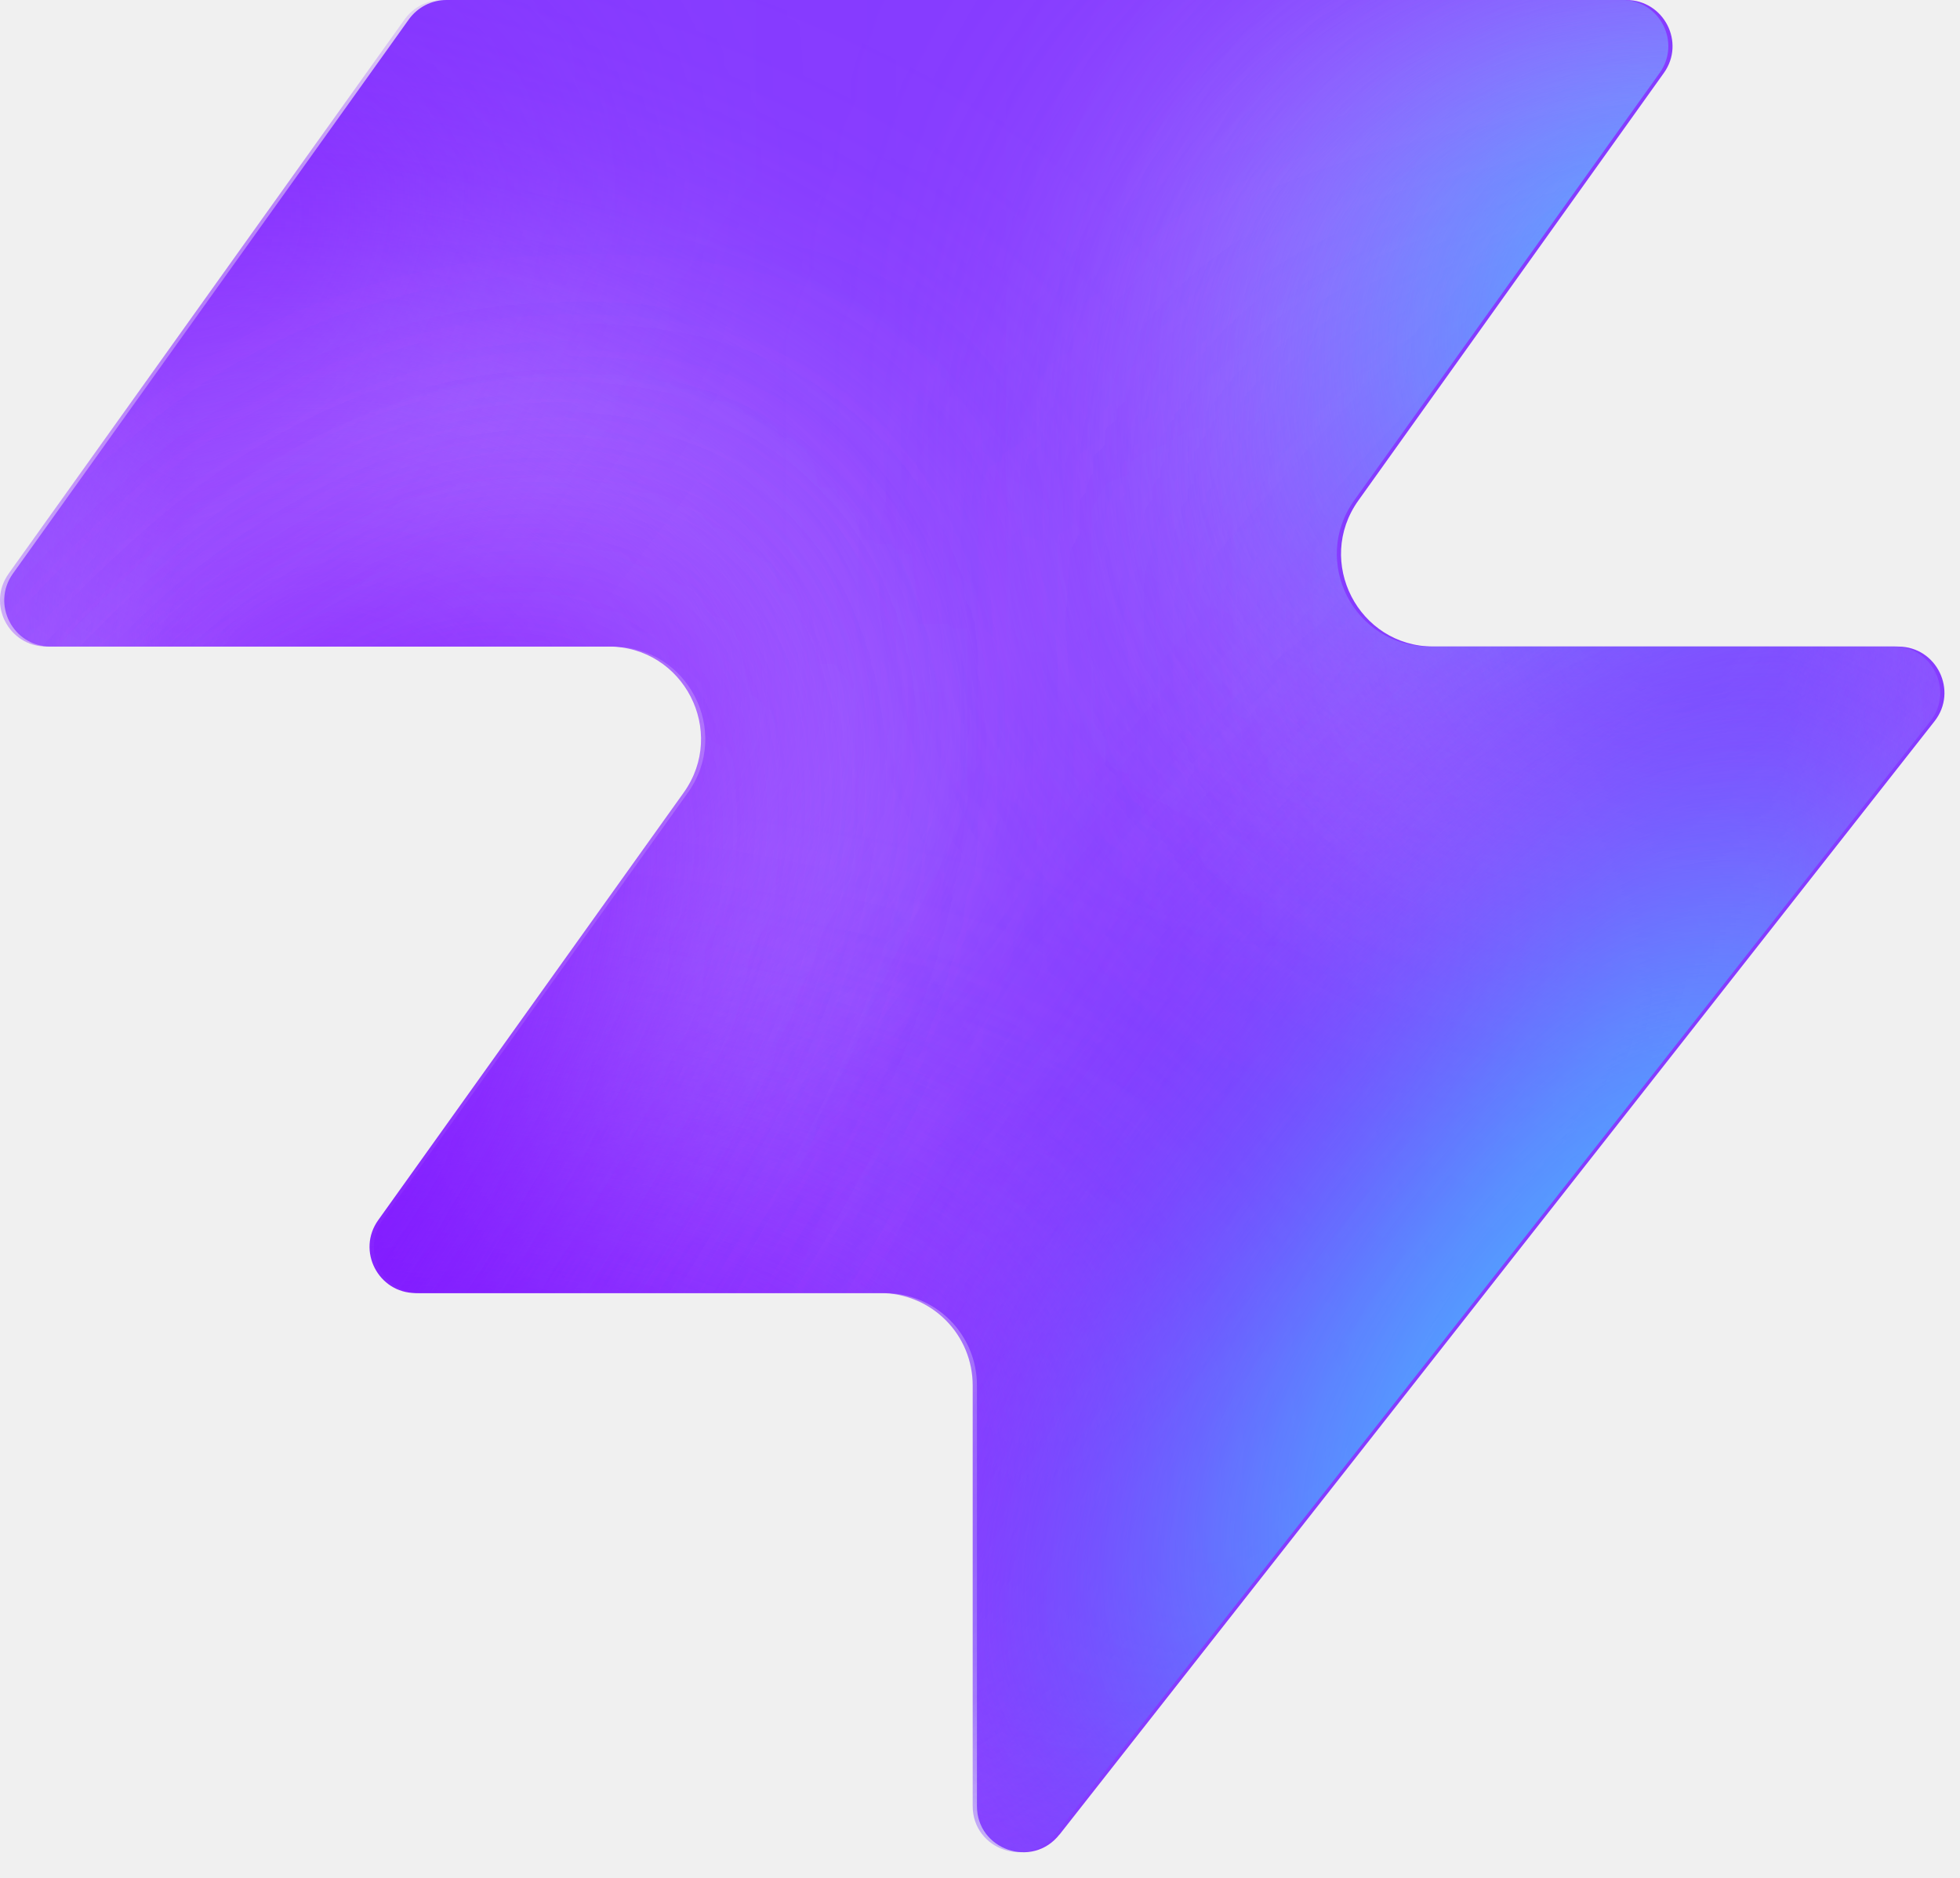
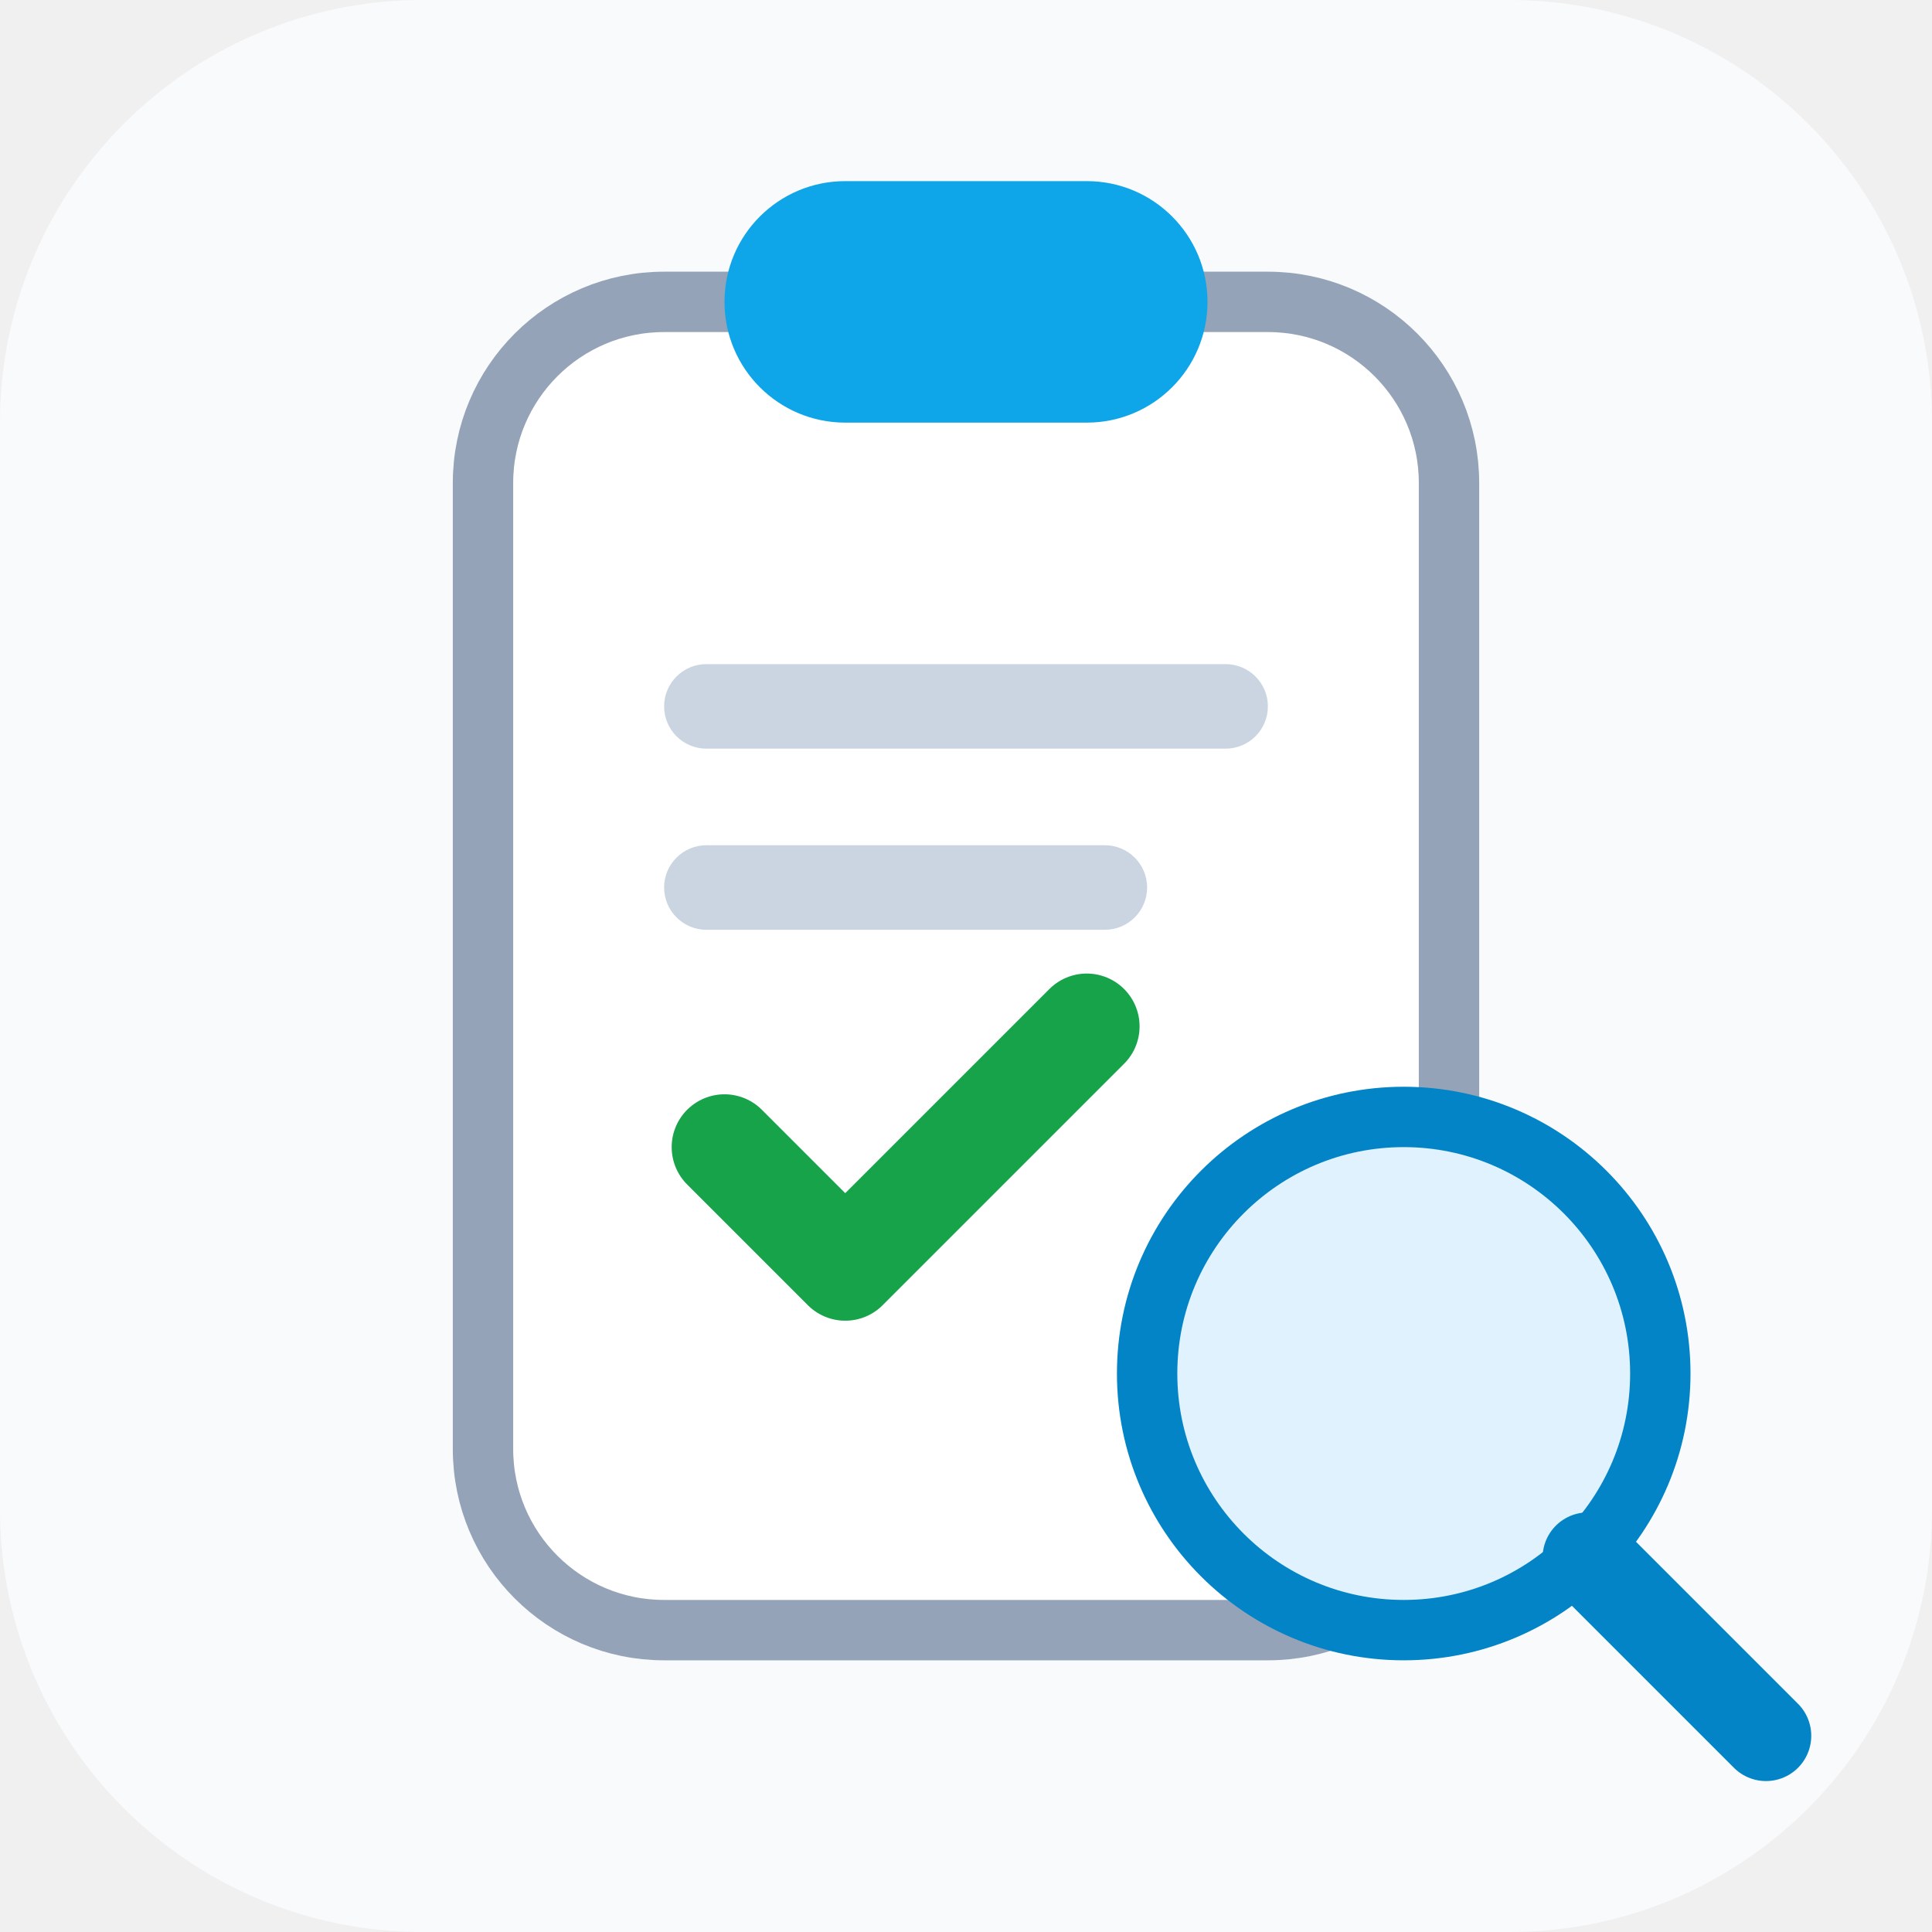
- <svg xmlns="http://www.w3.org/2000/svg" width="48" height="46" fill="none" viewBox="0 0 48 46">
-   <path fill="#863bff" d="M25.946 44.938c-.664.845-2.021.375-2.021-.698V33.937a2.26 2.26 0 0 0-2.262-2.262H10.287c-.92 0-1.456-1.04-.92-1.788l7.48-10.471c1.07-1.497 0-3.578-1.842-3.578H1.237c-.92 0-1.456-1.04-.92-1.788L10.013.474c.214-.297.556-.474.92-.474h28.894c.92 0 1.456 1.04.92 1.788l-7.48 10.471c-1.07 1.498 0 3.579 1.842 3.579h11.377c.943 0 1.473 1.088.89 1.83L25.947 44.94z" style="fill:#863bff;fill:color(display-p3 .525 .23 1);fill-opacity:1" />
-   <mask id="a" width="48" height="46" x="0" y="0" maskUnits="userSpaceOnUse" style="mask-type:alpha">
-     <path fill="#000" d="M25.842 44.938c-.664.844-2.021.375-2.021-.698V33.937a2.26 2.26 0 0 0-2.262-2.262H10.183c-.92 0-1.456-1.04-.92-1.788l7.48-10.471c1.07-1.498 0-3.579-1.842-3.579H1.133c-.92 0-1.456-1.04-.92-1.787L9.91.473c.214-.297.556-.474.92-.474h28.894c.92 0 1.456 1.04.92 1.788l-7.48 10.471c-1.07 1.498 0 3.578 1.842 3.578h11.377c.943 0 1.473 1.088.89 1.832L25.843 44.94z" style="fill:#000;fill-opacity:1" />
-   </mask>
-   <g mask="url(#a)">
-     <g filter="url(#b)">
-       <ellipse cx="5.508" cy="14.704" fill="#ede6ff" rx="5.508" ry="14.704" style="fill:#ede6ff;fill:color(display-p3 .927 .903 1);fill-opacity:1" transform="matrix(.00324 1 1 -.00324 -4.47 31.516)" />
-     </g>
-     <g filter="url(#c)">
-       <ellipse cx="10.399" cy="29.851" fill="#ede6ff" rx="10.399" ry="29.851" style="fill:#ede6ff;fill:color(display-p3 .927 .903 1);fill-opacity:1" transform="matrix(.00324 1 1 -.00324 -39.328 7.883)" />
-     </g>
-     <g filter="url(#d)">
-       <ellipse cx="5.508" cy="30.487" fill="#7e14ff" rx="5.508" ry="30.487" style="fill:#7e14ff;fill:color(display-p3 .492 .077 1);fill-opacity:1" transform="rotate(89.814 -25.913 -14.639)scale(1 -1)" />
-     </g>
-     <g filter="url(#e)">
-       <ellipse cx="5.508" cy="30.599" fill="#7e14ff" rx="5.508" ry="30.599" style="fill:#7e14ff;fill:color(display-p3 .492 .077 1);fill-opacity:1" transform="rotate(89.814 -32.644 -3.334)scale(1 -1)" />
-     </g>
-     <g filter="url(#f)">
-       <ellipse cx="5.508" cy="30.599" fill="#7e14ff" rx="5.508" ry="30.599" style="fill:#7e14ff;fill:color(display-p3 .492 .077 1);fill-opacity:1" transform="matrix(.00324 1 1 -.00324 -34.34 30.47)" />
-     </g>
-     <g filter="url(#g)">
-       <ellipse cx="14.072" cy="22.078" fill="#ede6ff" rx="14.072" ry="22.078" style="fill:#ede6ff;fill:color(display-p3 .927 .903 1);fill-opacity:1" transform="rotate(93.35 24.506 48.493)scale(-1 1)" />
-     </g>
-     <g filter="url(#h)">
-       <ellipse cx="3.47" cy="21.501" fill="#7e14ff" rx="3.47" ry="21.501" style="fill:#7e14ff;fill:color(display-p3 .492 .077 1);fill-opacity:1" transform="rotate(89.009 28.708 47.59)scale(-1 1)" />
-     </g>
-     <g filter="url(#i)">
-       <ellipse cx="3.47" cy="21.501" fill="#7e14ff" rx="3.47" ry="21.501" style="fill:#7e14ff;fill:color(display-p3 .492 .077 1);fill-opacity:1" transform="rotate(89.009 28.708 47.59)scale(-1 1)" />
-     </g>
-     <g filter="url(#j)">
-       <ellipse cx=".387" cy="8.972" fill="#7e14ff" rx="4.407" ry="29.108" style="fill:#7e14ff;fill:color(display-p3 .492 .077 1);fill-opacity:1" transform="rotate(39.51 .387 8.972)" />
-     </g>
-     <g filter="url(#k)">
-       <ellipse cx="47.523" cy="-6.092" fill="#7e14ff" rx="4.407" ry="29.108" style="fill:#7e14ff;fill:color(display-p3 .492 .077 1);fill-opacity:1" transform="rotate(37.892 47.523 -6.092)" />
-     </g>
-     <g filter="url(#l)">
-       <ellipse cx="41.412" cy="6.333" fill="#47bfff" rx="5.971" ry="9.665" style="fill:#47bfff;fill:color(display-p3 .28 .748 1);fill-opacity:1" transform="rotate(37.892 41.412 6.333)" />
-     </g>
-     <g filter="url(#m)">
-       <ellipse cx="-1.879" cy="38.332" fill="#7e14ff" rx="4.407" ry="29.108" style="fill:#7e14ff;fill:color(display-p3 .492 .077 1);fill-opacity:1" transform="rotate(37.892 -1.88 38.332)" />
-     </g>
-     <g filter="url(#n)">
-       <ellipse cx="-1.879" cy="38.332" fill="#7e14ff" rx="4.407" ry="29.108" style="fill:#7e14ff;fill:color(display-p3 .492 .077 1);fill-opacity:1" transform="rotate(37.892 -1.88 38.332)" />
-     </g>
-     <g filter="url(#o)">
-       <ellipse cx="35.651" cy="29.907" fill="#7e14ff" rx="4.407" ry="29.108" style="fill:#7e14ff;fill:color(display-p3 .492 .077 1);fill-opacity:1" transform="rotate(37.892 35.651 29.907)" />
-     </g>
-     <g filter="url(#p)">
-       <ellipse cx="38.418" cy="32.4" fill="#47bfff" rx="5.971" ry="15.297" style="fill:#47bfff;fill:color(display-p3 .28 .748 1);fill-opacity:1" transform="rotate(37.892 38.418 32.4)" />
-     </g>
-   </g>
-   <defs>
-     <filter id="b" width="60.045" height="41.654" x="-19.77" y="16.149" color-interpolation-filters="sRGB" filterUnits="userSpaceOnUse">
-       <feFlood flood-opacity="0" result="BackgroundImageFix" />
-       <feBlend in="SourceGraphic" in2="BackgroundImageFix" result="shape" />
-       <feGaussianBlur result="effect1_foregroundBlur_2002_17158" stdDeviation="7.659" />
-     </filter>
-     <filter id="c" width="90.34" height="51.437" x="-54.613" y="-7.533" color-interpolation-filters="sRGB" filterUnits="userSpaceOnUse">
-       <feFlood flood-opacity="0" result="BackgroundImageFix" />
-       <feBlend in="SourceGraphic" in2="BackgroundImageFix" result="shape" />
-       <feGaussianBlur result="effect1_foregroundBlur_2002_17158" stdDeviation="7.659" />
-     </filter>
-     <filter id="d" width="79.355" height="29.4" x="-49.64" y="2.03" color-interpolation-filters="sRGB" filterUnits="userSpaceOnUse">
-       <feFlood flood-opacity="0" result="BackgroundImageFix" />
-       <feBlend in="SourceGraphic" in2="BackgroundImageFix" result="shape" />
-       <feGaussianBlur result="effect1_foregroundBlur_2002_17158" stdDeviation="4.596" />
-     </filter>
-     <filter id="e" width="79.579" height="29.4" x="-45.045" y="20.029" color-interpolation-filters="sRGB" filterUnits="userSpaceOnUse">
-       <feFlood flood-opacity="0" result="BackgroundImageFix" />
-       <feBlend in="SourceGraphic" in2="BackgroundImageFix" result="shape" />
-       <feGaussianBlur result="effect1_foregroundBlur_2002_17158" stdDeviation="4.596" />
-     </filter>
-     <filter id="f" width="79.579" height="29.4" x="-43.513" y="21.178" color-interpolation-filters="sRGB" filterUnits="userSpaceOnUse">
-       <feFlood flood-opacity="0" result="BackgroundImageFix" />
-       <feBlend in="SourceGraphic" in2="BackgroundImageFix" result="shape" />
-       <feGaussianBlur result="effect1_foregroundBlur_2002_17158" stdDeviation="4.596" />
-     </filter>
-     <filter id="g" width="74.749" height="58.852" x="15.756" y="-17.901" color-interpolation-filters="sRGB" filterUnits="userSpaceOnUse">
-       <feFlood flood-opacity="0" result="BackgroundImageFix" />
-       <feBlend in="SourceGraphic" in2="BackgroundImageFix" result="shape" />
-       <feGaussianBlur result="effect1_foregroundBlur_2002_17158" stdDeviation="7.659" />
-     </filter>
-     <filter id="h" width="61.377" height="25.362" x="23.548" y="2.284" color-interpolation-filters="sRGB" filterUnits="userSpaceOnUse">
-       <feFlood flood-opacity="0" result="BackgroundImageFix" />
-       <feBlend in="SourceGraphic" in2="BackgroundImageFix" result="shape" />
-       <feGaussianBlur result="effect1_foregroundBlur_2002_17158" stdDeviation="4.596" />
-     </filter>
-     <filter id="i" width="61.377" height="25.362" x="23.548" y="2.284" color-interpolation-filters="sRGB" filterUnits="userSpaceOnUse">
-       <feFlood flood-opacity="0" result="BackgroundImageFix" />
-       <feBlend in="SourceGraphic" in2="BackgroundImageFix" result="shape" />
-       <feGaussianBlur result="effect1_foregroundBlur_2002_17158" stdDeviation="4.596" />
-     </filter>
-     <filter id="j" width="56.045" height="63.649" x="-27.636" y="-22.853" color-interpolation-filters="sRGB" filterUnits="userSpaceOnUse">
-       <feFlood flood-opacity="0" result="BackgroundImageFix" />
-       <feBlend in="SourceGraphic" in2="BackgroundImageFix" result="shape" />
-       <feGaussianBlur result="effect1_foregroundBlur_2002_17158" stdDeviation="4.596" />
-     </filter>
-     <filter id="k" width="54.814" height="64.646" x="20.116" y="-38.415" color-interpolation-filters="sRGB" filterUnits="userSpaceOnUse">
-       <feFlood flood-opacity="0" result="BackgroundImageFix" />
-       <feBlend in="SourceGraphic" in2="BackgroundImageFix" result="shape" />
-       <feGaussianBlur result="effect1_foregroundBlur_2002_17158" stdDeviation="4.596" />
-     </filter>
-     <filter id="l" width="33.541" height="35.313" x="24.641" y="-11.323" color-interpolation-filters="sRGB" filterUnits="userSpaceOnUse">
-       <feFlood flood-opacity="0" result="BackgroundImageFix" />
-       <feBlend in="SourceGraphic" in2="BackgroundImageFix" result="shape" />
-       <feGaussianBlur result="effect1_foregroundBlur_2002_17158" stdDeviation="4.596" />
-     </filter>
-     <filter id="m" width="54.814" height="64.646" x="-29.286" y="6.009" color-interpolation-filters="sRGB" filterUnits="userSpaceOnUse">
-       <feFlood flood-opacity="0" result="BackgroundImageFix" />
-       <feBlend in="SourceGraphic" in2="BackgroundImageFix" result="shape" />
-       <feGaussianBlur result="effect1_foregroundBlur_2002_17158" stdDeviation="4.596" />
-     </filter>
-     <filter id="n" width="54.814" height="64.646" x="-29.286" y="6.009" color-interpolation-filters="sRGB" filterUnits="userSpaceOnUse">
-       <feFlood flood-opacity="0" result="BackgroundImageFix" />
-       <feBlend in="SourceGraphic" in2="BackgroundImageFix" result="shape" />
-       <feGaussianBlur result="effect1_foregroundBlur_2002_17158" stdDeviation="4.596" />
-     </filter>
-     <filter id="o" width="54.814" height="64.646" x="8.244" y="-2.416" color-interpolation-filters="sRGB" filterUnits="userSpaceOnUse">
-       <feFlood flood-opacity="0" result="BackgroundImageFix" />
-       <feBlend in="SourceGraphic" in2="BackgroundImageFix" result="shape" />
-       <feGaussianBlur result="effect1_foregroundBlur_2002_17158" stdDeviation="4.596" />
-     </filter>
-     <filter id="p" width="39.409" height="43.623" x="18.713" y="10.588" color-interpolation-filters="sRGB" filterUnits="userSpaceOnUse">
-       <feFlood flood-opacity="0" result="BackgroundImageFix" />
-       <feBlend in="SourceGraphic" in2="BackgroundImageFix" result="shape" />
-       <feGaussianBlur result="effect1_foregroundBlur_2002_17158" stdDeviation="4.596" />
-     </filter>
-   </defs>
+ <svg xmlns="http://www.w3.org/2000/svg" viewBox="0 0 64 64" role="img" aria-label="Review favicon">
+   <rect width="64" height="64" rx="14" fill="#f8fafc" />
+   <rect x="16" y="10" width="32" height="44" rx="6" fill="#ffffff" stroke="#94a3b8" stroke-width="2" />
+   <rect x="24" y="6" width="16" height="8" rx="4" fill="#0ea5e9" />
+   <rect x="22" y="22" width="20" height="2.8" rx="1.4" fill="#cbd5e1" />
+   <rect x="22" y="28" width="16" height="2.8" rx="1.4" fill="#cbd5e1" />
+   <path d="M24 38l4 4 8-8" fill="none" stroke="#16a34a" stroke-width="3.5" stroke-linecap="round" stroke-linejoin="round" />
+   <circle cx="46.5" cy="45.5" r="8.5" fill="#e0f2fe" stroke="#0284c7" stroke-width="2" />
+   <line x1="52.6" y1="51.6" x2="58.5" y2="57.5" stroke="#0284c7" stroke-width="3" stroke-linecap="round" />
</svg>
